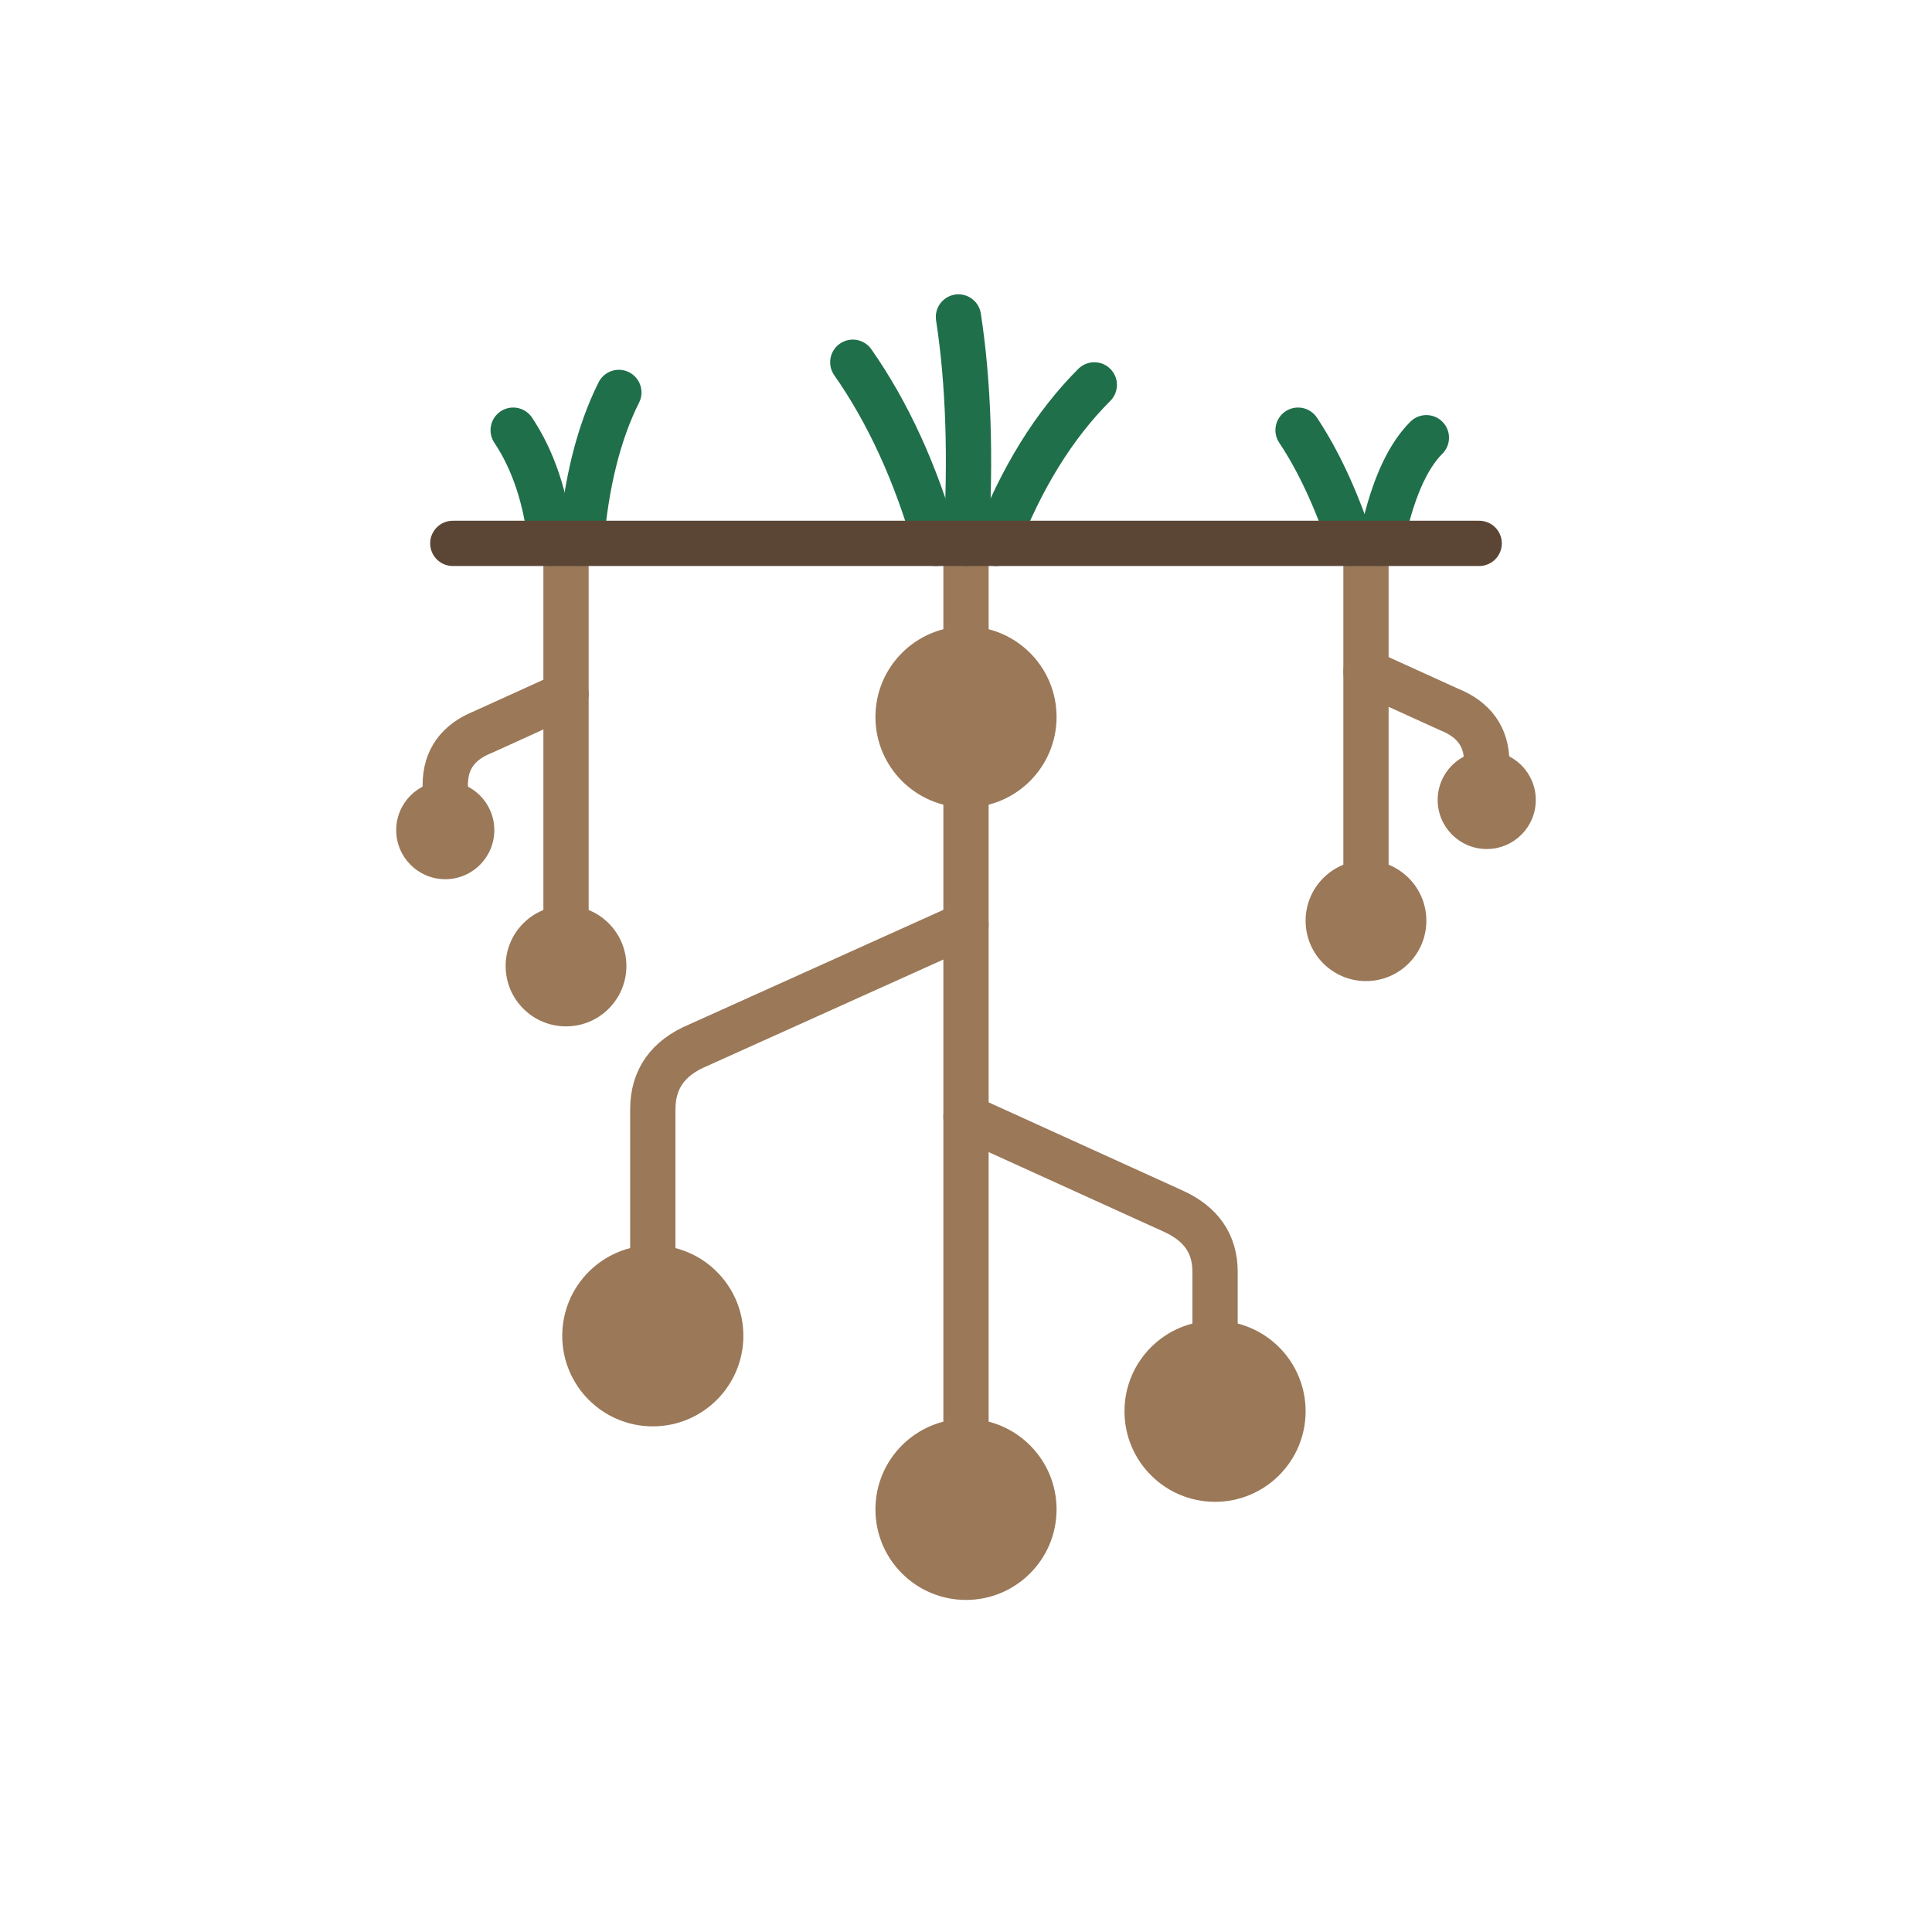
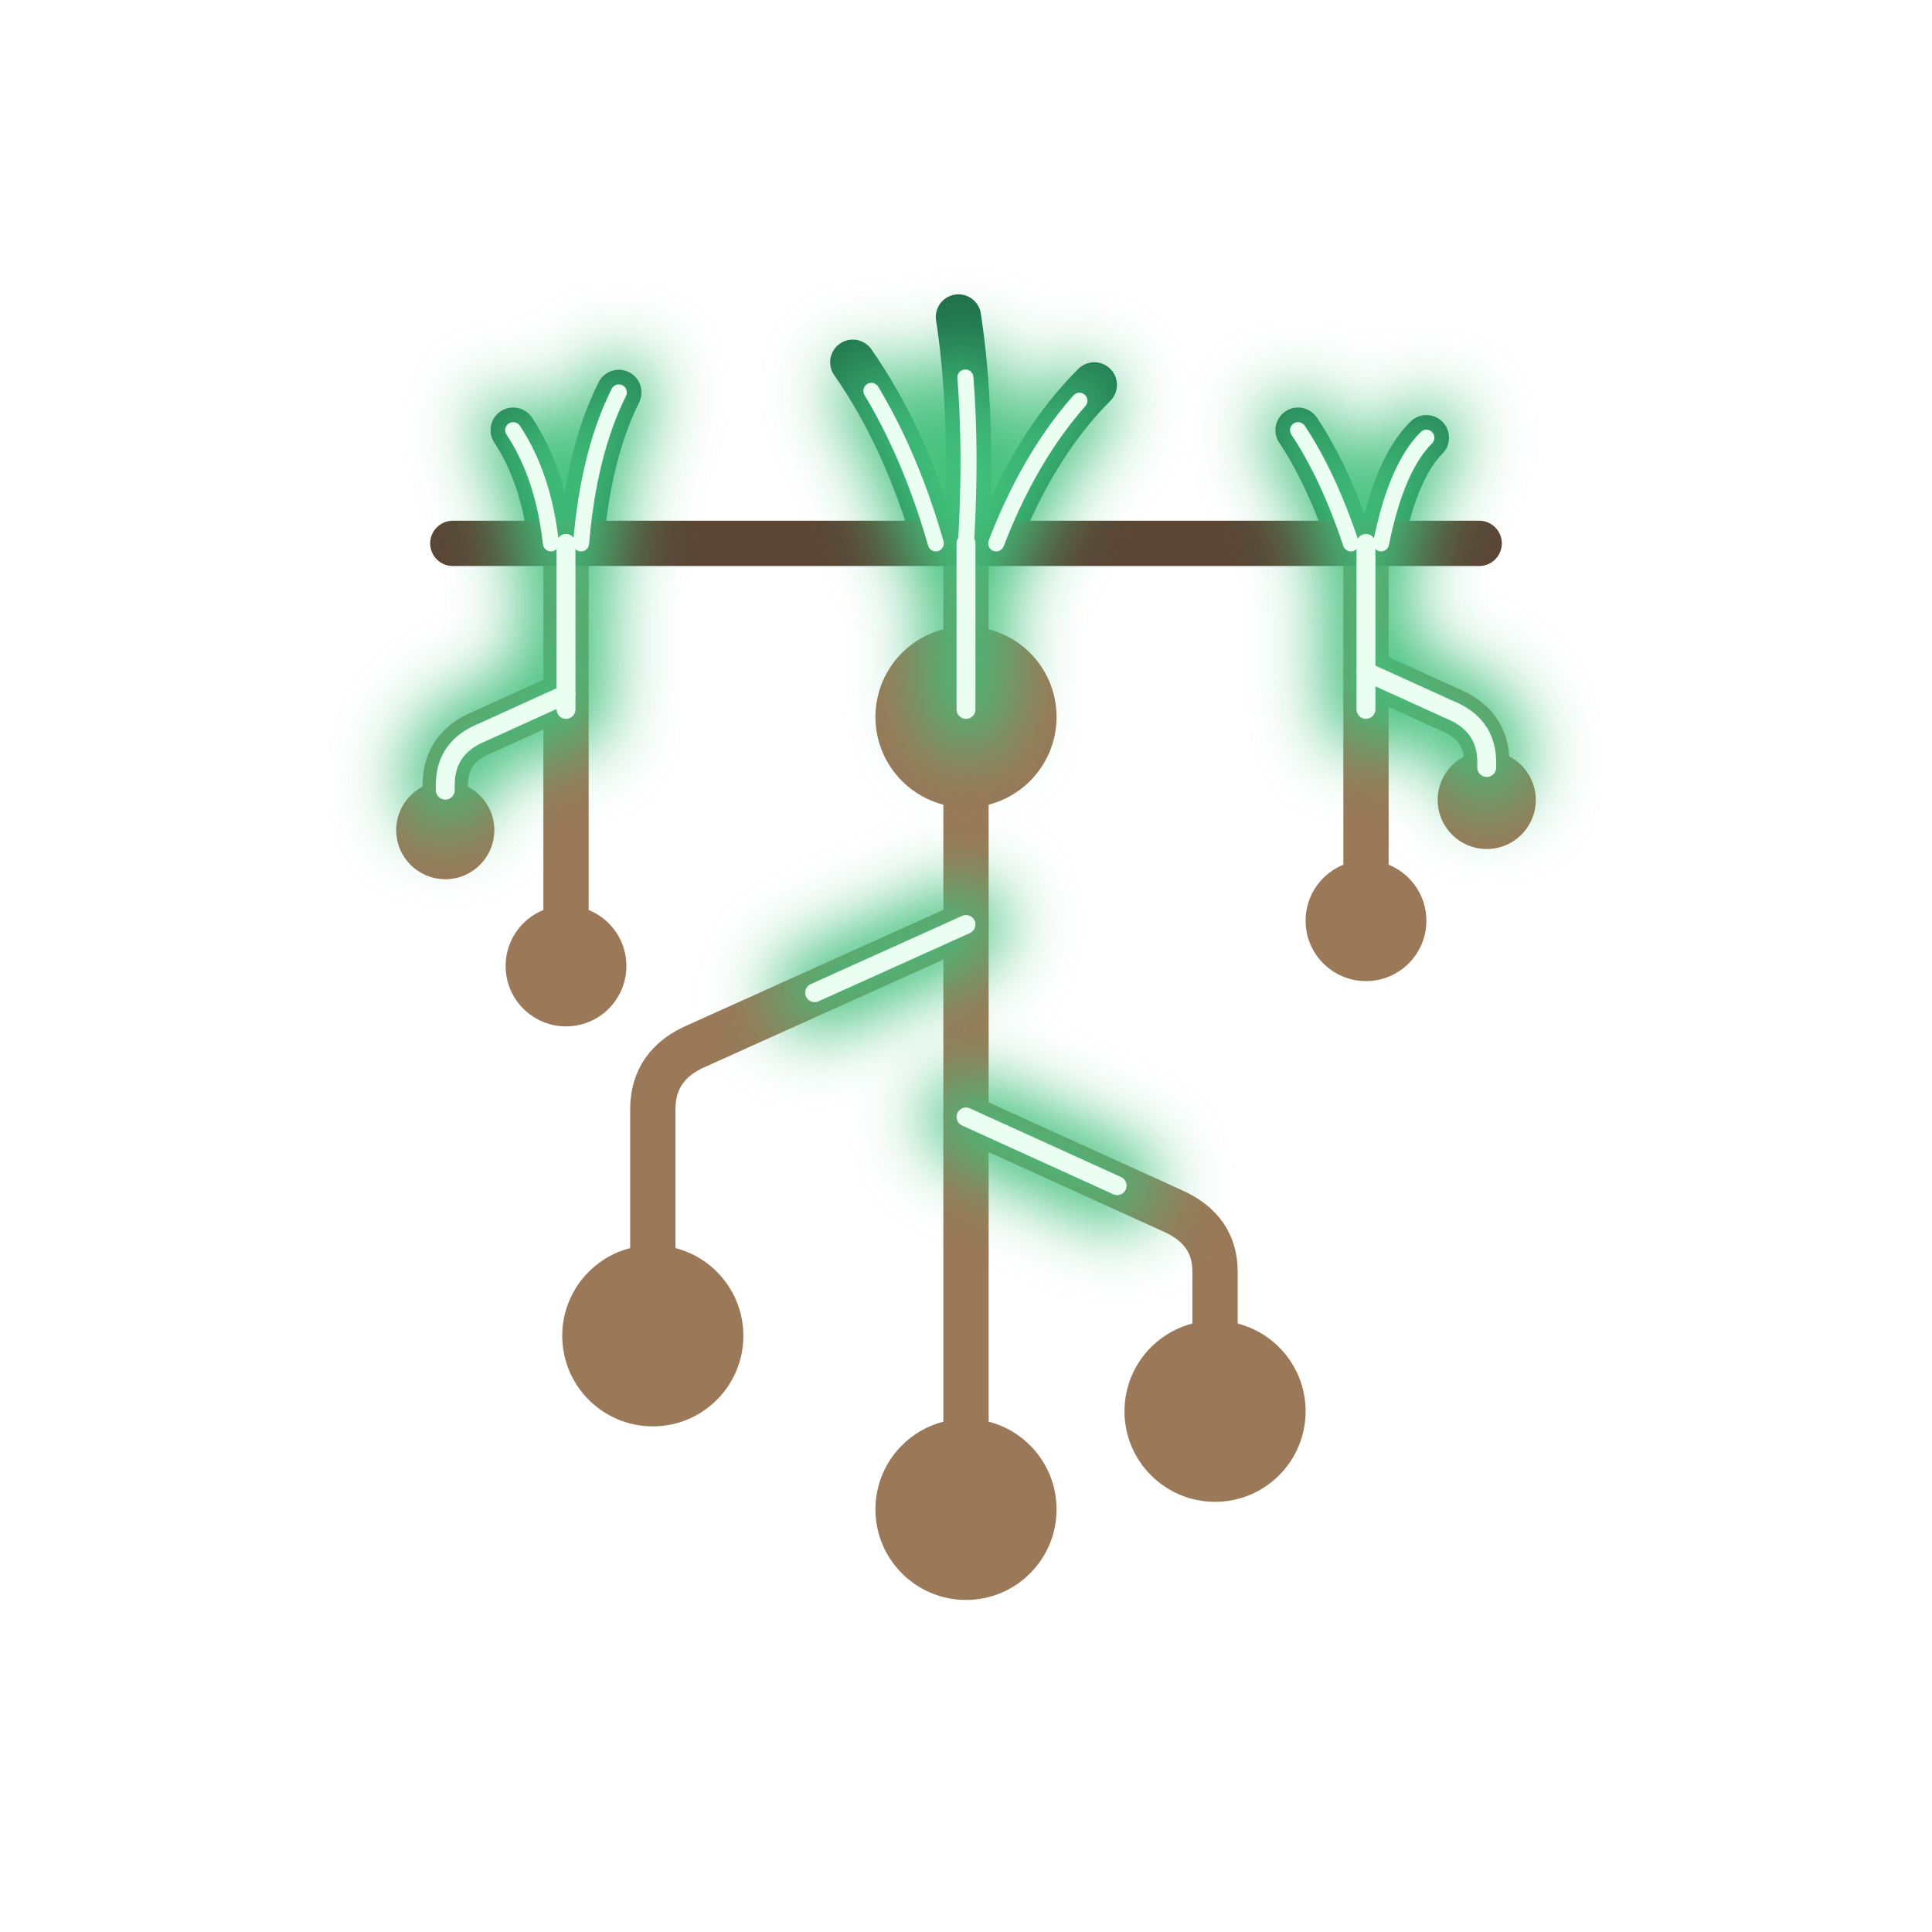
- <svg xmlns="http://www.w3.org/2000/svg" viewBox="0 0 512 512" width="512" height="512" role="img" aria-label="wokeai mark: three clumps of grass above a ground line; below, roots drawn as a branching network, each branch ending in a node (animated)">
+ <svg xmlns="http://www.w3.org/2000/svg" viewBox="0 0 512 512" width="512" height="512" role="img" aria-label="wokeai mark: three clumps of grass above a ground line; below, roots drawn as a branching network, each branch ending in a node (animated: light runs down to the nodes, then back up to the grass)">
  <g fill="none" stroke-linecap="round" stroke-linejoin="round" stroke="#9a7858" stroke-width="12">
    <path d="M256 144 L256 400" />
    <path d="M256 245 L185 277 Q173 282 173 294 L173 354" />
    <path d="M256 296 L311 321 Q322 326 322 337 L322 374" />
    <path d="M150 144 L150 256" />
    <path d="M150 184 L128 194 Q118 198 118 208 L118 218" />
    <path d="M362 144 L362 244" />
    <path d="M362 178 L384 188 Q394 192 394 202 L394 210" />
  </g>
  <g fill="#9a7858">
    <circle cx="256" cy="190" r="24" />
    <circle cx="173" cy="354" r="24" />
    <circle cx="322" cy="374" r="24" />
    <circle cx="256" cy="400" r="24" />
    <circle cx="118" cy="220" r="13" />
    <circle cx="150" cy="256" r="16" />
    <circle cx="394" cy="212" r="13" />
    <circle cx="362" cy="244" r="16" />
  </g>
  <g fill="none" stroke-linecap="round" stroke-linejoin="round" stroke="#1f6f4a" stroke-width="12">
    <path d="M256 144 Q258 110 254 84" />
    <path d="M248 144 Q240 116 226 96" />
    <path d="M264 144 Q274 118 290 102" />
    <path d="M154 144 Q156 120 164 104" />
    <path d="M146 144 Q144 126 136 114" />
    <path d="M358 144 Q352 126 344 114" />
    <path d="M366 144 Q370 124 378 116" />
  </g>
  <path fill="none" stroke-linecap="round" stroke-linejoin="round" stroke="#5b4636" stroke-width="12" d="M120 144 H392" />
+   <style>@media (prefers-reduced-motion: reduce){.light{display:none}}</style>
  <defs>
    <filter id="glow" x="-50%" y="-50%" width="200%" height="200%">
      <feGaussianBlur stdDeviation="9" />
    </filter>
  </defs>
-   <g fill="none" stroke-linecap="round" stroke-linejoin="round" filter="url(#glow)">
-     <path d="M256 144 L256 400" pathLength="256" stroke="#3fbf7a" stroke-width="22" stroke-dasharray="44 768" stroke-opacity="0" />
-     <path d="M256 245 L185 277 Q173 282 173 294 L173 354" pathLength="162.88" stroke="#3fbf7a" stroke-width="22" stroke-dasharray="44 488.64" stroke-opacity="0" />
-     <path d="M256 296 L311 321 Q322 326 322 337 L322 374" pathLength="120.5" stroke="#3fbf7a" stroke-width="22" stroke-dasharray="44 361.5" stroke-opacity="0" />
-     <path d="M150 144 L150 256" pathLength="112" stroke="#3fbf7a" stroke-width="22" stroke-dasharray="44 336" stroke-opacity="0" />
-     <path d="M150 184 L128 194 Q118 198 118 208 L118 218" pathLength="54.94" stroke="#3fbf7a" stroke-width="22" stroke-dasharray="44 164.82" stroke-opacity="0" />
-     <path d="M362 144 L362 244" pathLength="100" stroke="#3fbf7a" stroke-width="22" stroke-dasharray="44 300" stroke-opacity="0" />
-     <path d="M362 178 L384 188 Q394 192 394 202 L394 210" pathLength="52.94" stroke="#3fbf7a" stroke-width="22" stroke-dasharray="44 158.82" stroke-opacity="0" />
-     <path d="M256 144 Q258 110 254 84" pathLength="60.36" stroke="#3fbf7a" stroke-width="18.7" stroke-dasharray="44 181.08" stroke-opacity="0" />
-     <path d="M248 144 Q240 116 226 96" pathLength="53.53" stroke="#3fbf7a" stroke-width="18.7" stroke-dasharray="44 160.59" stroke-opacity="0" />
-     <path d="M264 144 Q274 118 290 102" pathLength="50.48" stroke="#3fbf7a" stroke-width="18.7" stroke-dasharray="44 151.44" stroke-opacity="0" />
-     <path d="M154 144 Q156 120 164 104" pathLength="41.97" stroke="#3fbf7a" stroke-width="18.7" stroke-dasharray="44 125.91" stroke-opacity="0" />
-     <path d="M146 144 Q144 126 136 114" pathLength="32.53" stroke="#3fbf7a" stroke-width="18.7" stroke-dasharray="44 97.59" stroke-opacity="0" />
-     <path d="M358 144 Q352 126 344 114" pathLength="33.4" stroke="#3fbf7a" stroke-width="18.7" stroke-dasharray="44 100.2" stroke-opacity="0" />
-     <path d="M366 144 Q370 124 378 116" pathLength="31.71" stroke="#3fbf7a" stroke-width="18.7" stroke-dasharray="44 95.13" stroke-opacity="0" />
-     <circle cx="256" cy="190" r="40.8" fill="#3fbf7a" fill-opacity="0" />
-     <circle cx="173" cy="354" r="40.8" fill="#3fbf7a" fill-opacity="0" />
-     <circle cx="322" cy="374" r="40.8" fill="#3fbf7a" fill-opacity="0" />
-     <circle cx="256" cy="400" r="40.8" fill="#3fbf7a" fill-opacity="0" />
-     <circle cx="118" cy="220" r="22.1" fill="#3fbf7a" fill-opacity="0" />
-     <circle cx="150" cy="256" r="27.2" fill="#3fbf7a" fill-opacity="0" />
-     <circle cx="394" cy="212" r="22.1" fill="#3fbf7a" fill-opacity="0" />
-     <circle cx="362" cy="244" r="27.2" fill="#3fbf7a" fill-opacity="0" />
-     <circle cx="254" cy="84" r="15.3" fill="#3fbf7a" fill-opacity="0" />
-     <circle cx="226" cy="96" r="15.3" fill="#3fbf7a" fill-opacity="0" />
-     <circle cx="290" cy="102" r="15.3" fill="#3fbf7a" fill-opacity="0" />
-     <circle cx="164" cy="104" r="15.3" fill="#3fbf7a" fill-opacity="0" />
-     <circle cx="136" cy="114" r="15.3" fill="#3fbf7a" fill-opacity="0" />
-     <circle cx="344" cy="114" r="15.3" fill="#3fbf7a" fill-opacity="0" />
-     <circle cx="378" cy="116" r="15.3" fill="#3fbf7a" fill-opacity="0" />
-   </g>
-   <g fill="none" stroke-linecap="round" stroke-linejoin="round">
-     <path d="M256 144 L256 400" pathLength="256" stroke="#eafff2" stroke-width="5" stroke-dasharray="44 768" stroke-opacity="0" />
-     <path d="M256 245 L185 277 Q173 282 173 294 L173 354" pathLength="162.88" stroke="#eafff2" stroke-width="5" stroke-dasharray="44 488.64" stroke-opacity="0" />
-     <path d="M256 296 L311 321 Q322 326 322 337 L322 374" pathLength="120.5" stroke="#eafff2" stroke-width="5" stroke-dasharray="44 361.5" stroke-opacity="0" />
-     <path d="M150 144 L150 256" pathLength="112" stroke="#eafff2" stroke-width="5" stroke-dasharray="44 336" stroke-opacity="0" />
-     <path d="M150 184 L128 194 Q118 198 118 208 L118 218" pathLength="54.94" stroke="#eafff2" stroke-width="5" stroke-dasharray="44 164.82" stroke-opacity="0" />
-     <path d="M362 144 L362 244" pathLength="100" stroke="#eafff2" stroke-width="5" stroke-dasharray="44 300" stroke-opacity="0" />
-     <path d="M362 178 L384 188 Q394 192 394 202 L394 210" pathLength="52.94" stroke="#eafff2" stroke-width="5" stroke-dasharray="44 158.82" stroke-opacity="0" />
-     <path d="M256 144 Q258 110 254 84" pathLength="60.36" stroke="#eafff2" stroke-width="4.25" stroke-dasharray="44 181.08" stroke-opacity="0" />
-     <path d="M248 144 Q240 116 226 96" pathLength="53.53" stroke="#eafff2" stroke-width="4.25" stroke-dasharray="44 160.59" stroke-opacity="0" />
-     <path d="M264 144 Q274 118 290 102" pathLength="50.48" stroke="#eafff2" stroke-width="4.25" stroke-dasharray="44 151.44" stroke-opacity="0" />
-     <path d="M154 144 Q156 120 164 104" pathLength="41.97" stroke="#eafff2" stroke-width="4.25" stroke-dasharray="44 125.91" stroke-opacity="0" />
-     <path d="M146 144 Q144 126 136 114" pathLength="32.53" stroke="#eafff2" stroke-width="4.25" stroke-dasharray="44 97.59" stroke-opacity="0" />
-     <path d="M358 144 Q352 126 344 114" pathLength="33.4" stroke="#eafff2" stroke-width="4.25" stroke-dasharray="44 100.2" stroke-opacity="0" />
-     <path d="M366 144 Q370 124 378 116" pathLength="31.71" stroke="#eafff2" stroke-width="4.25" stroke-dasharray="44 95.13" stroke-opacity="0" />
-     <circle cx="256" cy="190" r="13.2" fill="#eafff2" fill-opacity="0" />
-     <circle cx="173" cy="354" r="13.2" fill="#eafff2" fill-opacity="0" />
-     <circle cx="322" cy="374" r="13.2" fill="#eafff2" fill-opacity="0" />
-     <circle cx="256" cy="400" r="13.2" fill="#eafff2" fill-opacity="0" />
-     <circle cx="118" cy="220" r="7.15" fill="#eafff2" fill-opacity="0" />
-     <circle cx="150" cy="256" r="8.8" fill="#eafff2" fill-opacity="0" />
-     <circle cx="394" cy="212" r="7.15" fill="#eafff2" fill-opacity="0" />
-     <circle cx="362" cy="244" r="8.8" fill="#eafff2" fill-opacity="0" />
-     <circle cx="254" cy="84" r="4.95" fill="#eafff2" fill-opacity="0" />
-     <circle cx="226" cy="96" r="4.95" fill="#eafff2" fill-opacity="0" />
-     <circle cx="290" cy="102" r="4.95" fill="#eafff2" fill-opacity="0" />
-     <circle cx="164" cy="104" r="4.95" fill="#eafff2" fill-opacity="0" />
-     <circle cx="136" cy="114" r="4.95" fill="#eafff2" fill-opacity="0" />
-     <circle cx="344" cy="114" r="4.95" fill="#eafff2" fill-opacity="0" />
-     <circle cx="378" cy="116" r="4.95" fill="#eafff2" fill-opacity="0" />
+   <g fill="none" stroke-linecap="round" stroke-linejoin="round" class="light" filter="url(#glow)">
+     <path d="M256 144 L256 400" pathLength="256" stroke="#3fbf7a" stroke-width="22" stroke-dasharray="44 768" stroke-opacity="1">
+       <animate attributeName="stroke-dashoffset" values="46;46;-258;-258;46;46" keyTimes="0;0.041;0.175;0.257;0.391;1" dur="7s" repeatCount="indefinite" calcMode="linear" />
+     </path>
+     <path d="M256 245 L185 277 Q173 282 173 294 L173 354" pathLength="162.88" stroke="#3fbf7a" stroke-width="22" stroke-dasharray="44 488.64" stroke-opacity="1">
+       <animate attributeName="stroke-dashoffset" values="46;46;-164.88;-164.88;46;46" keyTimes="0;0.086;0.179;0.254;0.346;1" dur="7s" repeatCount="indefinite" calcMode="linear" />
+     </path>
+     <path d="M256 296 L311 321 Q322 326 322 337 L322 374" pathLength="120.5" stroke="#3fbf7a" stroke-width="22" stroke-dasharray="44 361.5" stroke-opacity="1">
+       <animate attributeName="stroke-dashoffset" values="46;46;-122.5;-122.5;46;46" keyTimes="0;0.109;0.182;0.25;0.323;1" dur="7s" repeatCount="indefinite" calcMode="linear" />
+     </path>
+     <path d="M150 144 L150 256" pathLength="112" stroke="#3fbf7a" stroke-width="22" stroke-dasharray="44 336" stroke-opacity="1">
+       <animate attributeName="stroke-dashoffset" values="46;46;-114;-114;46;46" keyTimes="0;0.041;0.111;0.322;0.391;1" dur="7s" repeatCount="indefinite" calcMode="linear" />
+     </path>
+     <path d="M150 184 L128 194 Q118 198 118 208 L118 218" pathLength="54.94" stroke="#3fbf7a" stroke-width="22" stroke-dasharray="44 164.82" stroke-opacity="1">
+       <animate attributeName="stroke-dashoffset" values="46;46;-56.94;-56.94;46;46" keyTimes="0;0.059;0.103;0.329;0.373;1" dur="7s" repeatCount="indefinite" calcMode="linear" />
+     </path>
+     <path d="M362 144 L362 244" pathLength="100" stroke="#3fbf7a" stroke-width="22" stroke-dasharray="44 300" stroke-opacity="1">
+       <animate attributeName="stroke-dashoffset" values="46;46;-102;-102;46;46" keyTimes="0;0.041;0.105;0.327;0.391;1" dur="7s" repeatCount="indefinite" calcMode="linear" />
+     </path>
+     <path d="M362 178 L384 188 Q394 192 394 202 L394 210" pathLength="52.94" stroke="#3fbf7a" stroke-width="22" stroke-dasharray="44 158.82" stroke-opacity="1">
+       <animate attributeName="stroke-dashoffset" values="46;46;-54.94;-54.94;46;46" keyTimes="0;0.056;0.1;0.333;0.376;1" dur="7s" repeatCount="indefinite" calcMode="linear" />
+     </path>
+     <path d="M256 144 Q258 110 254 84" pathLength="60.36" stroke="#3fbf7a" stroke-width="18.7" stroke-dasharray="44 181.08" stroke-opacity="1">
+       <animate attributeName="stroke-dashoffset" values="-62.36;-62.36;46;46;-62.36;-62.36" keyTimes="0;0.014;0.061;0.372;0.418;1" dur="7s" repeatCount="indefinite" calcMode="linear" />
+     </path>
+     <path d="M248 144 Q240 116 226 96" pathLength="53.53" stroke="#3fbf7a" stroke-width="18.7" stroke-dasharray="44 160.59" stroke-opacity="1">
+       <animate attributeName="stroke-dashoffset" values="-55.53;-55.53;46;46;-55.53;-55.53" keyTimes="0;0.017;0.061;0.372;0.415;1" dur="7s" repeatCount="indefinite" calcMode="linear" />
+     </path>
+     <path d="M264 144 Q274 118 290 102" pathLength="50.48" stroke="#3fbf7a" stroke-width="18.7" stroke-dasharray="44 151.44" stroke-opacity="1">
+       <animate attributeName="stroke-dashoffset" values="-52.48;-52.48;46;46;-52.48;-52.48" keyTimes="0;0.019;0.061;0.372;0.414;1" dur="7s" repeatCount="indefinite" calcMode="linear" />
+     </path>
+     <path d="M154 144 Q156 120 164 104" pathLength="41.97" stroke="#3fbf7a" stroke-width="18.7" stroke-dasharray="44 125.91" stroke-opacity="1">
+       <animate attributeName="stroke-dashoffset" values="-43.97;-43.97;46;46;-43.97;-43.97" keyTimes="0;0.022;0.061;0.372;0.41;1" dur="7s" repeatCount="indefinite" calcMode="linear" />
+     </path>
+     <path d="M146 144 Q144 126 136 114" pathLength="32.53" stroke="#3fbf7a" stroke-width="18.7" stroke-dasharray="44 97.59" stroke-opacity="1">
+       <animate attributeName="stroke-dashoffset" values="-34.53;-34.53;46;46;-34.53;-34.53" keyTimes="0;0.027;0.061;0.372;0.406;1" dur="7s" repeatCount="indefinite" calcMode="linear" />
+     </path>
+     <path d="M358 144 Q352 126 344 114" pathLength="33.4" stroke="#3fbf7a" stroke-width="18.7" stroke-dasharray="44 100.2" stroke-opacity="1">
+       <animate attributeName="stroke-dashoffset" values="-35.4;-35.4;46;46;-35.4;-35.4" keyTimes="0;0.026;0.061;0.372;0.406;1" dur="7s" repeatCount="indefinite" calcMode="linear" />
+     </path>
+     <path d="M366 144 Q370 124 378 116" pathLength="31.71" stroke="#3fbf7a" stroke-width="18.7" stroke-dasharray="44 95.13" stroke-opacity="1">
+       <animate attributeName="stroke-dashoffset" values="-33.71;-33.71;46;46;-33.71;-33.71" keyTimes="0;0.027;0.061;0.372;0.406;1" dur="7s" repeatCount="indefinite" calcMode="linear" />
+     </path>
+     <circle cx="256" cy="190" r="40.8" fill="#3fbf7a" fill-opacity="0">
+       <animate attributeName="fill-opacity" values="0;0;0.9;0;0;0.9;0;0" keyTimes="0;0.062;0.07;0.128;0.351;0.36;0.417;1" dur="7s" repeatCount="indefinite" calcMode="linear" />
+     </circle>
+     <circle cx="173" cy="354" r="40.8" fill="#3fbf7a" fill-opacity="0">
+       <animate attributeName="fill-opacity" values="0;0;0.9;0;0;0.9;0;0" keyTimes="0;0.159;0.168;0.225;0.254;0.262;0.32;1" dur="7s" repeatCount="indefinite" calcMode="linear" />
+     </circle>
+     <circle cx="322" cy="374" r="40.8" fill="#3fbf7a" fill-opacity="0">
+       <animate attributeName="fill-opacity" values="0;0;0.9;0;0;0.9;0;0" keyTimes="0;0.163;0.172;0.229;0.25;0.259;0.316;1" dur="7s" repeatCount="indefinite" calcMode="linear" />
+     </circle>
+     <circle cx="256" cy="400" r="40.8" fill="#3fbf7a" fill-opacity="0">
+       <animate attributeName="fill-opacity" values="0;0;0.9;0;0;0.9;0;0" keyTimes="0;0.155;0.164;0.221;0.257;0.266;0.323;1" dur="7s" repeatCount="indefinite" calcMode="linear" />
+     </circle>
+     <circle cx="118" cy="220" r="22.1" fill="#3fbf7a" fill-opacity="0">
+       <animate attributeName="fill-opacity" values="0;0;0.9;0;0;0.9;0;0" keyTimes="0;0.084;0.092;0.149;0.329;0.338;0.395;1" dur="7s" repeatCount="indefinite" calcMode="linear" />
+     </circle>
+     <circle cx="150" cy="256" r="27.2" fill="#3fbf7a" fill-opacity="0">
+       <animate attributeName="fill-opacity" values="0;0;0.9;0;0;0.9;0;0" keyTimes="0;0.091;0.1;0.157;0.322;0.33;0.387;1" dur="7s" repeatCount="indefinite" calcMode="linear" />
+     </circle>
+     <circle cx="394" cy="212" r="22.1" fill="#3fbf7a" fill-opacity="0">
+       <animate attributeName="fill-opacity" values="0;0;0.9;0;0;0.9;0;0" keyTimes="0;0.08;0.089;0.146;0.333;0.341;0.399;1" dur="7s" repeatCount="indefinite" calcMode="linear" />
+     </circle>
+     <circle cx="362" cy="244" r="27.2" fill="#3fbf7a" fill-opacity="0">
+       <animate attributeName="fill-opacity" values="0;0;0.9;0;0;0.9;0;0" keyTimes="0;0.086;0.094;0.152;0.327;0.336;0.393;1" dur="7s" repeatCount="indefinite" calcMode="linear" />
+     </circle>
+     <circle cx="254" cy="84" r="15.3" fill="#3fbf7a" fill-opacity="0">
+       <animate attributeName="fill-opacity" values="0;0;0.9;0;0" keyTimes="0;0.399;0.407;0.464;1" dur="7s" repeatCount="indefinite" calcMode="linear" />
+     </circle>
+     <circle cx="226" cy="96" r="15.3" fill="#3fbf7a" fill-opacity="0">
+       <animate attributeName="fill-opacity" values="0;0;0.9;0;0" keyTimes="0;0.396;0.404;0.461;1" dur="7s" repeatCount="indefinite" calcMode="linear" />
+     </circle>
+     <circle cx="290" cy="102" r="15.3" fill="#3fbf7a" fill-opacity="0">
+       <animate attributeName="fill-opacity" values="0;0;0.9;0;0" keyTimes="0;0.394;0.403;0.46;1" dur="7s" repeatCount="indefinite" calcMode="linear" />
+     </circle>
+     <circle cx="164" cy="104" r="15.3" fill="#3fbf7a" fill-opacity="0">
+       <animate attributeName="fill-opacity" values="0;0;0.9;0;0" keyTimes="0;0.39;0.399;0.456;1" dur="7s" repeatCount="indefinite" calcMode="linear" />
+     </circle>
+     <circle cx="136" cy="114" r="15.3" fill="#3fbf7a" fill-opacity="0">
+       <animate attributeName="fill-opacity" values="0;0;0.9;0;0" keyTimes="0;0.386;0.395;0.452;1" dur="7s" repeatCount="indefinite" calcMode="linear" />
+     </circle>
+     <circle cx="344" cy="114" r="15.3" fill="#3fbf7a" fill-opacity="0">
+       <animate attributeName="fill-opacity" values="0;0;0.9;0;0" keyTimes="0;0.387;0.395;0.452;1" dur="7s" repeatCount="indefinite" calcMode="linear" />
+     </circle>
+     <circle cx="378" cy="116" r="15.3" fill="#3fbf7a" fill-opacity="0">
+       <animate attributeName="fill-opacity" values="0;0;0.9;0;0" keyTimes="0;0.386;0.394;0.452;1" dur="7s" repeatCount="indefinite" calcMode="linear" />
+     </circle>
+   </g>
+   <g class="light" fill="none" stroke-linecap="round" stroke-linejoin="round">
+     <path d="M256 144 L256 400" pathLength="256" stroke="#eafff2" stroke-width="5" stroke-dasharray="44 768" stroke-opacity="1">
+       <animate attributeName="stroke-dashoffset" values="46;46;-258;-258;46;46" keyTimes="0;0.041;0.175;0.257;0.391;1" dur="7s" repeatCount="indefinite" calcMode="linear" />
+     </path>
+     <path d="M256 245 L185 277 Q173 282 173 294 L173 354" pathLength="162.88" stroke="#eafff2" stroke-width="5" stroke-dasharray="44 488.64" stroke-opacity="1">
+       <animate attributeName="stroke-dashoffset" values="46;46;-164.88;-164.88;46;46" keyTimes="0;0.086;0.179;0.254;0.346;1" dur="7s" repeatCount="indefinite" calcMode="linear" />
+     </path>
+     <path d="M256 296 L311 321 Q322 326 322 337 L322 374" pathLength="120.5" stroke="#eafff2" stroke-width="5" stroke-dasharray="44 361.5" stroke-opacity="1">
+       <animate attributeName="stroke-dashoffset" values="46;46;-122.5;-122.5;46;46" keyTimes="0;0.109;0.182;0.25;0.323;1" dur="7s" repeatCount="indefinite" calcMode="linear" />
+     </path>
+     <path d="M150 144 L150 256" pathLength="112" stroke="#eafff2" stroke-width="5" stroke-dasharray="44 336" stroke-opacity="1">
+       <animate attributeName="stroke-dashoffset" values="46;46;-114;-114;46;46" keyTimes="0;0.041;0.111;0.322;0.391;1" dur="7s" repeatCount="indefinite" calcMode="linear" />
+     </path>
+     <path d="M150 184 L128 194 Q118 198 118 208 L118 218" pathLength="54.94" stroke="#eafff2" stroke-width="5" stroke-dasharray="44 164.82" stroke-opacity="1">
+       <animate attributeName="stroke-dashoffset" values="46;46;-56.94;-56.94;46;46" keyTimes="0;0.059;0.103;0.329;0.373;1" dur="7s" repeatCount="indefinite" calcMode="linear" />
+     </path>
+     <path d="M362 144 L362 244" pathLength="100" stroke="#eafff2" stroke-width="5" stroke-dasharray="44 300" stroke-opacity="1">
+       <animate attributeName="stroke-dashoffset" values="46;46;-102;-102;46;46" keyTimes="0;0.041;0.105;0.327;0.391;1" dur="7s" repeatCount="indefinite" calcMode="linear" />
+     </path>
+     <path d="M362 178 L384 188 Q394 192 394 202 L394 210" pathLength="52.94" stroke="#eafff2" stroke-width="5" stroke-dasharray="44 158.82" stroke-opacity="1">
+       <animate attributeName="stroke-dashoffset" values="46;46;-54.94;-54.94;46;46" keyTimes="0;0.056;0.1;0.333;0.376;1" dur="7s" repeatCount="indefinite" calcMode="linear" />
+     </path>
+     <path d="M256 144 Q258 110 254 84" pathLength="60.36" stroke="#eafff2" stroke-width="4.25" stroke-dasharray="44 181.08" stroke-opacity="1">
+       <animate attributeName="stroke-dashoffset" values="-62.36;-62.36;46;46;-62.36;-62.36" keyTimes="0;0.014;0.061;0.372;0.418;1" dur="7s" repeatCount="indefinite" calcMode="linear" />
+     </path>
+     <path d="M248 144 Q240 116 226 96" pathLength="53.53" stroke="#eafff2" stroke-width="4.25" stroke-dasharray="44 160.59" stroke-opacity="1">
+       <animate attributeName="stroke-dashoffset" values="-55.53;-55.53;46;46;-55.53;-55.53" keyTimes="0;0.017;0.061;0.372;0.415;1" dur="7s" repeatCount="indefinite" calcMode="linear" />
+     </path>
+     <path d="M264 144 Q274 118 290 102" pathLength="50.48" stroke="#eafff2" stroke-width="4.25" stroke-dasharray="44 151.44" stroke-opacity="1">
+       <animate attributeName="stroke-dashoffset" values="-52.48;-52.48;46;46;-52.48;-52.48" keyTimes="0;0.019;0.061;0.372;0.414;1" dur="7s" repeatCount="indefinite" calcMode="linear" />
+     </path>
+     <path d="M154 144 Q156 120 164 104" pathLength="41.97" stroke="#eafff2" stroke-width="4.25" stroke-dasharray="44 125.91" stroke-opacity="1">
+       <animate attributeName="stroke-dashoffset" values="-43.97;-43.97;46;46;-43.97;-43.97" keyTimes="0;0.022;0.061;0.372;0.41;1" dur="7s" repeatCount="indefinite" calcMode="linear" />
+     </path>
+     <path d="M146 144 Q144 126 136 114" pathLength="32.53" stroke="#eafff2" stroke-width="4.25" stroke-dasharray="44 97.59" stroke-opacity="1">
+       <animate attributeName="stroke-dashoffset" values="-34.53;-34.53;46;46;-34.53;-34.53" keyTimes="0;0.027;0.061;0.372;0.406;1" dur="7s" repeatCount="indefinite" calcMode="linear" />
+     </path>
+     <path d="M358 144 Q352 126 344 114" pathLength="33.4" stroke="#eafff2" stroke-width="4.25" stroke-dasharray="44 100.2" stroke-opacity="1">
+       <animate attributeName="stroke-dashoffset" values="-35.4;-35.4;46;46;-35.4;-35.4" keyTimes="0;0.026;0.061;0.372;0.406;1" dur="7s" repeatCount="indefinite" calcMode="linear" />
+     </path>
+     <path d="M366 144 Q370 124 378 116" pathLength="31.71" stroke="#eafff2" stroke-width="4.25" stroke-dasharray="44 95.13" stroke-opacity="1">
+       <animate attributeName="stroke-dashoffset" values="-33.71;-33.71;46;46;-33.71;-33.71" keyTimes="0;0.027;0.061;0.372;0.406;1" dur="7s" repeatCount="indefinite" calcMode="linear" />
+     </path>
+     <circle cx="256" cy="190" r="13.2" fill="#eafff2" fill-opacity="0">
+       <animate attributeName="fill-opacity" values="0;0;1;0;0;1;0;0" keyTimes="0;0.062;0.07;0.128;0.351;0.36;0.417;1" dur="7s" repeatCount="indefinite" calcMode="linear" />
+     </circle>
+     <circle cx="173" cy="354" r="13.2" fill="#eafff2" fill-opacity="0">
+       <animate attributeName="fill-opacity" values="0;0;1;0;0;1;0;0" keyTimes="0;0.159;0.168;0.225;0.254;0.262;0.32;1" dur="7s" repeatCount="indefinite" calcMode="linear" />
+     </circle>
+     <circle cx="322" cy="374" r="13.2" fill="#eafff2" fill-opacity="0">
+       <animate attributeName="fill-opacity" values="0;0;1;0;0;1;0;0" keyTimes="0;0.163;0.172;0.229;0.25;0.259;0.316;1" dur="7s" repeatCount="indefinite" calcMode="linear" />
+     </circle>
+     <circle cx="256" cy="400" r="13.2" fill="#eafff2" fill-opacity="0">
+       <animate attributeName="fill-opacity" values="0;0;1;0;0;1;0;0" keyTimes="0;0.155;0.164;0.221;0.257;0.266;0.323;1" dur="7s" repeatCount="indefinite" calcMode="linear" />
+     </circle>
+     <circle cx="118" cy="220" r="7.15" fill="#eafff2" fill-opacity="0">
+       <animate attributeName="fill-opacity" values="0;0;1;0;0;1;0;0" keyTimes="0;0.084;0.092;0.149;0.329;0.338;0.395;1" dur="7s" repeatCount="indefinite" calcMode="linear" />
+     </circle>
+     <circle cx="150" cy="256" r="8.8" fill="#eafff2" fill-opacity="0">
+       <animate attributeName="fill-opacity" values="0;0;1;0;0;1;0;0" keyTimes="0;0.091;0.1;0.157;0.322;0.33;0.387;1" dur="7s" repeatCount="indefinite" calcMode="linear" />
+     </circle>
+     <circle cx="394" cy="212" r="7.15" fill="#eafff2" fill-opacity="0">
+       <animate attributeName="fill-opacity" values="0;0;1;0;0;1;0;0" keyTimes="0;0.08;0.089;0.146;0.333;0.341;0.399;1" dur="7s" repeatCount="indefinite" calcMode="linear" />
+     </circle>
+     <circle cx="362" cy="244" r="8.8" fill="#eafff2" fill-opacity="0">
+       <animate attributeName="fill-opacity" values="0;0;1;0;0;1;0;0" keyTimes="0;0.086;0.094;0.152;0.327;0.336;0.393;1" dur="7s" repeatCount="indefinite" calcMode="linear" />
+     </circle>
+     <circle cx="254" cy="84" r="4.95" fill="#eafff2" fill-opacity="0">
+       <animate attributeName="fill-opacity" values="0;0;1;0;0" keyTimes="0;0.399;0.407;0.464;1" dur="7s" repeatCount="indefinite" calcMode="linear" />
+     </circle>
+     <circle cx="226" cy="96" r="4.95" fill="#eafff2" fill-opacity="0">
+       <animate attributeName="fill-opacity" values="0;0;1;0;0" keyTimes="0;0.396;0.404;0.461;1" dur="7s" repeatCount="indefinite" calcMode="linear" />
+     </circle>
+     <circle cx="290" cy="102" r="4.95" fill="#eafff2" fill-opacity="0">
+       <animate attributeName="fill-opacity" values="0;0;1;0;0" keyTimes="0;0.394;0.403;0.46;1" dur="7s" repeatCount="indefinite" calcMode="linear" />
+     </circle>
+     <circle cx="164" cy="104" r="4.95" fill="#eafff2" fill-opacity="0">
+       <animate attributeName="fill-opacity" values="0;0;1;0;0" keyTimes="0;0.39;0.399;0.456;1" dur="7s" repeatCount="indefinite" calcMode="linear" />
+     </circle>
+     <circle cx="136" cy="114" r="4.95" fill="#eafff2" fill-opacity="0">
+       <animate attributeName="fill-opacity" values="0;0;1;0;0" keyTimes="0;0.386;0.395;0.452;1" dur="7s" repeatCount="indefinite" calcMode="linear" />
+     </circle>
+     <circle cx="344" cy="114" r="4.95" fill="#eafff2" fill-opacity="0">
+       <animate attributeName="fill-opacity" values="0;0;1;0;0" keyTimes="0;0.387;0.395;0.452;1" dur="7s" repeatCount="indefinite" calcMode="linear" />
+     </circle>
+     <circle cx="378" cy="116" r="4.95" fill="#eafff2" fill-opacity="0">
+       <animate attributeName="fill-opacity" values="0;0;1;0;0" keyTimes="0;0.386;0.394;0.452;1" dur="7s" repeatCount="indefinite" calcMode="linear" />
+     </circle>
  </g>
</svg>
